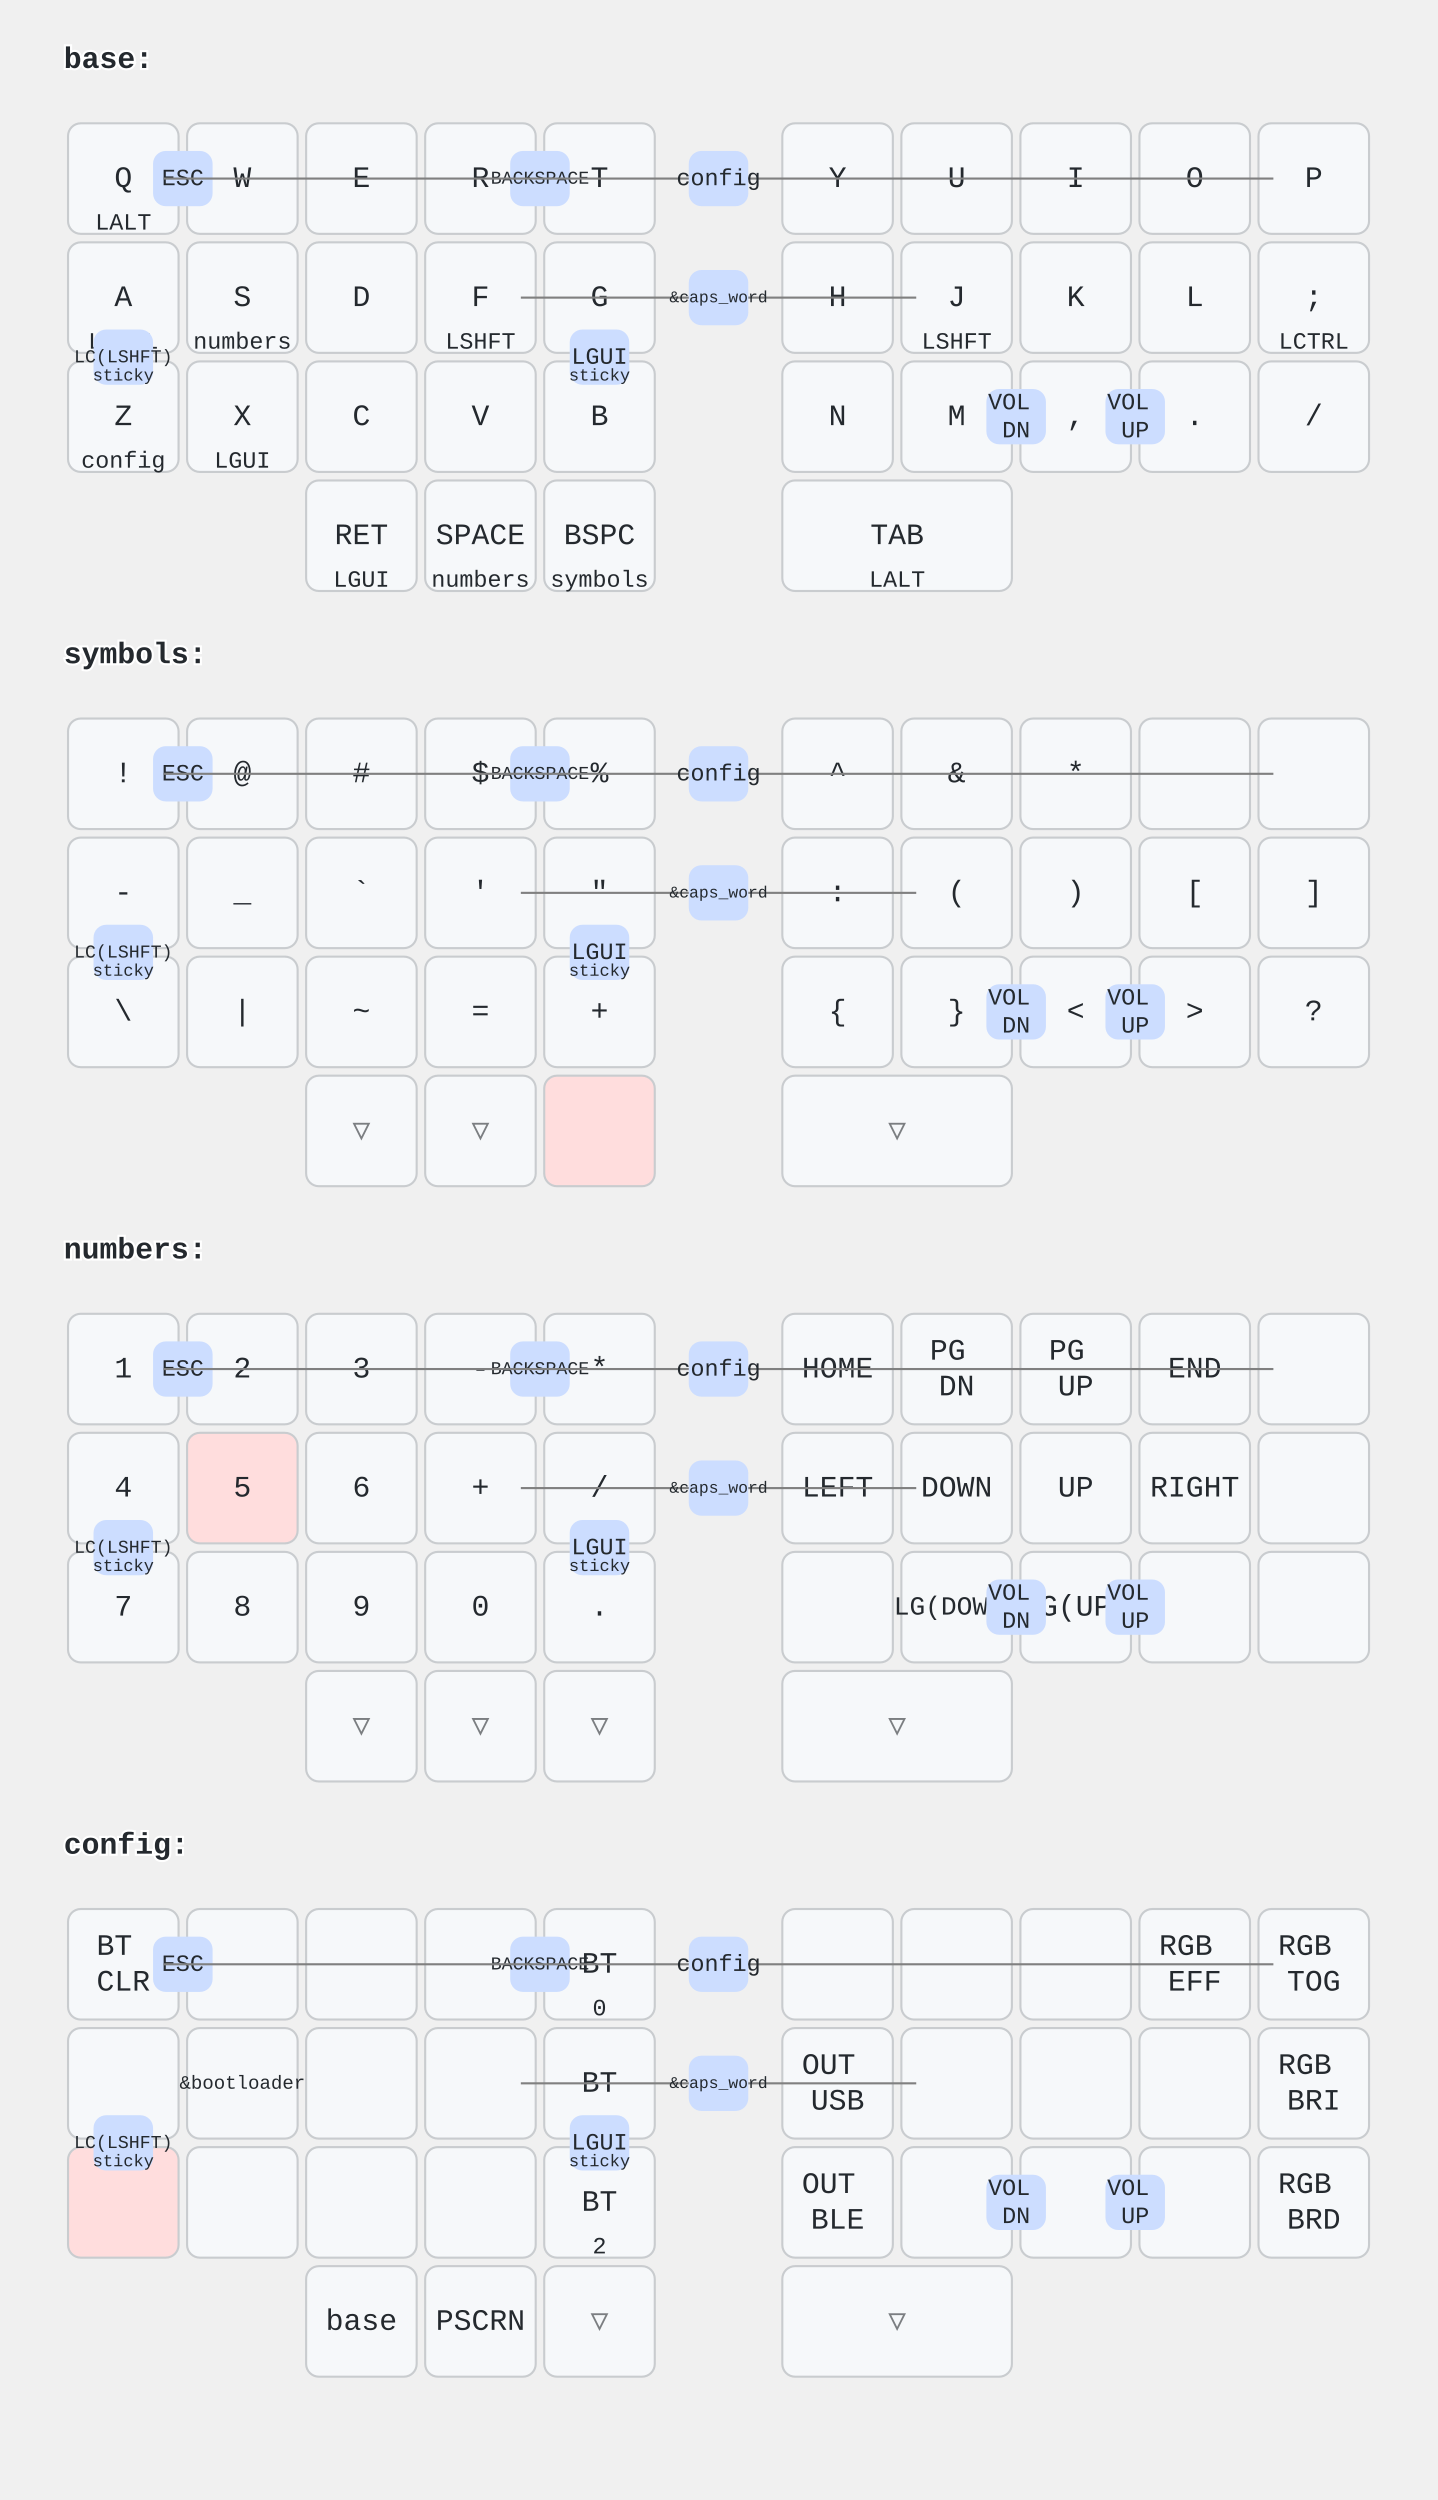
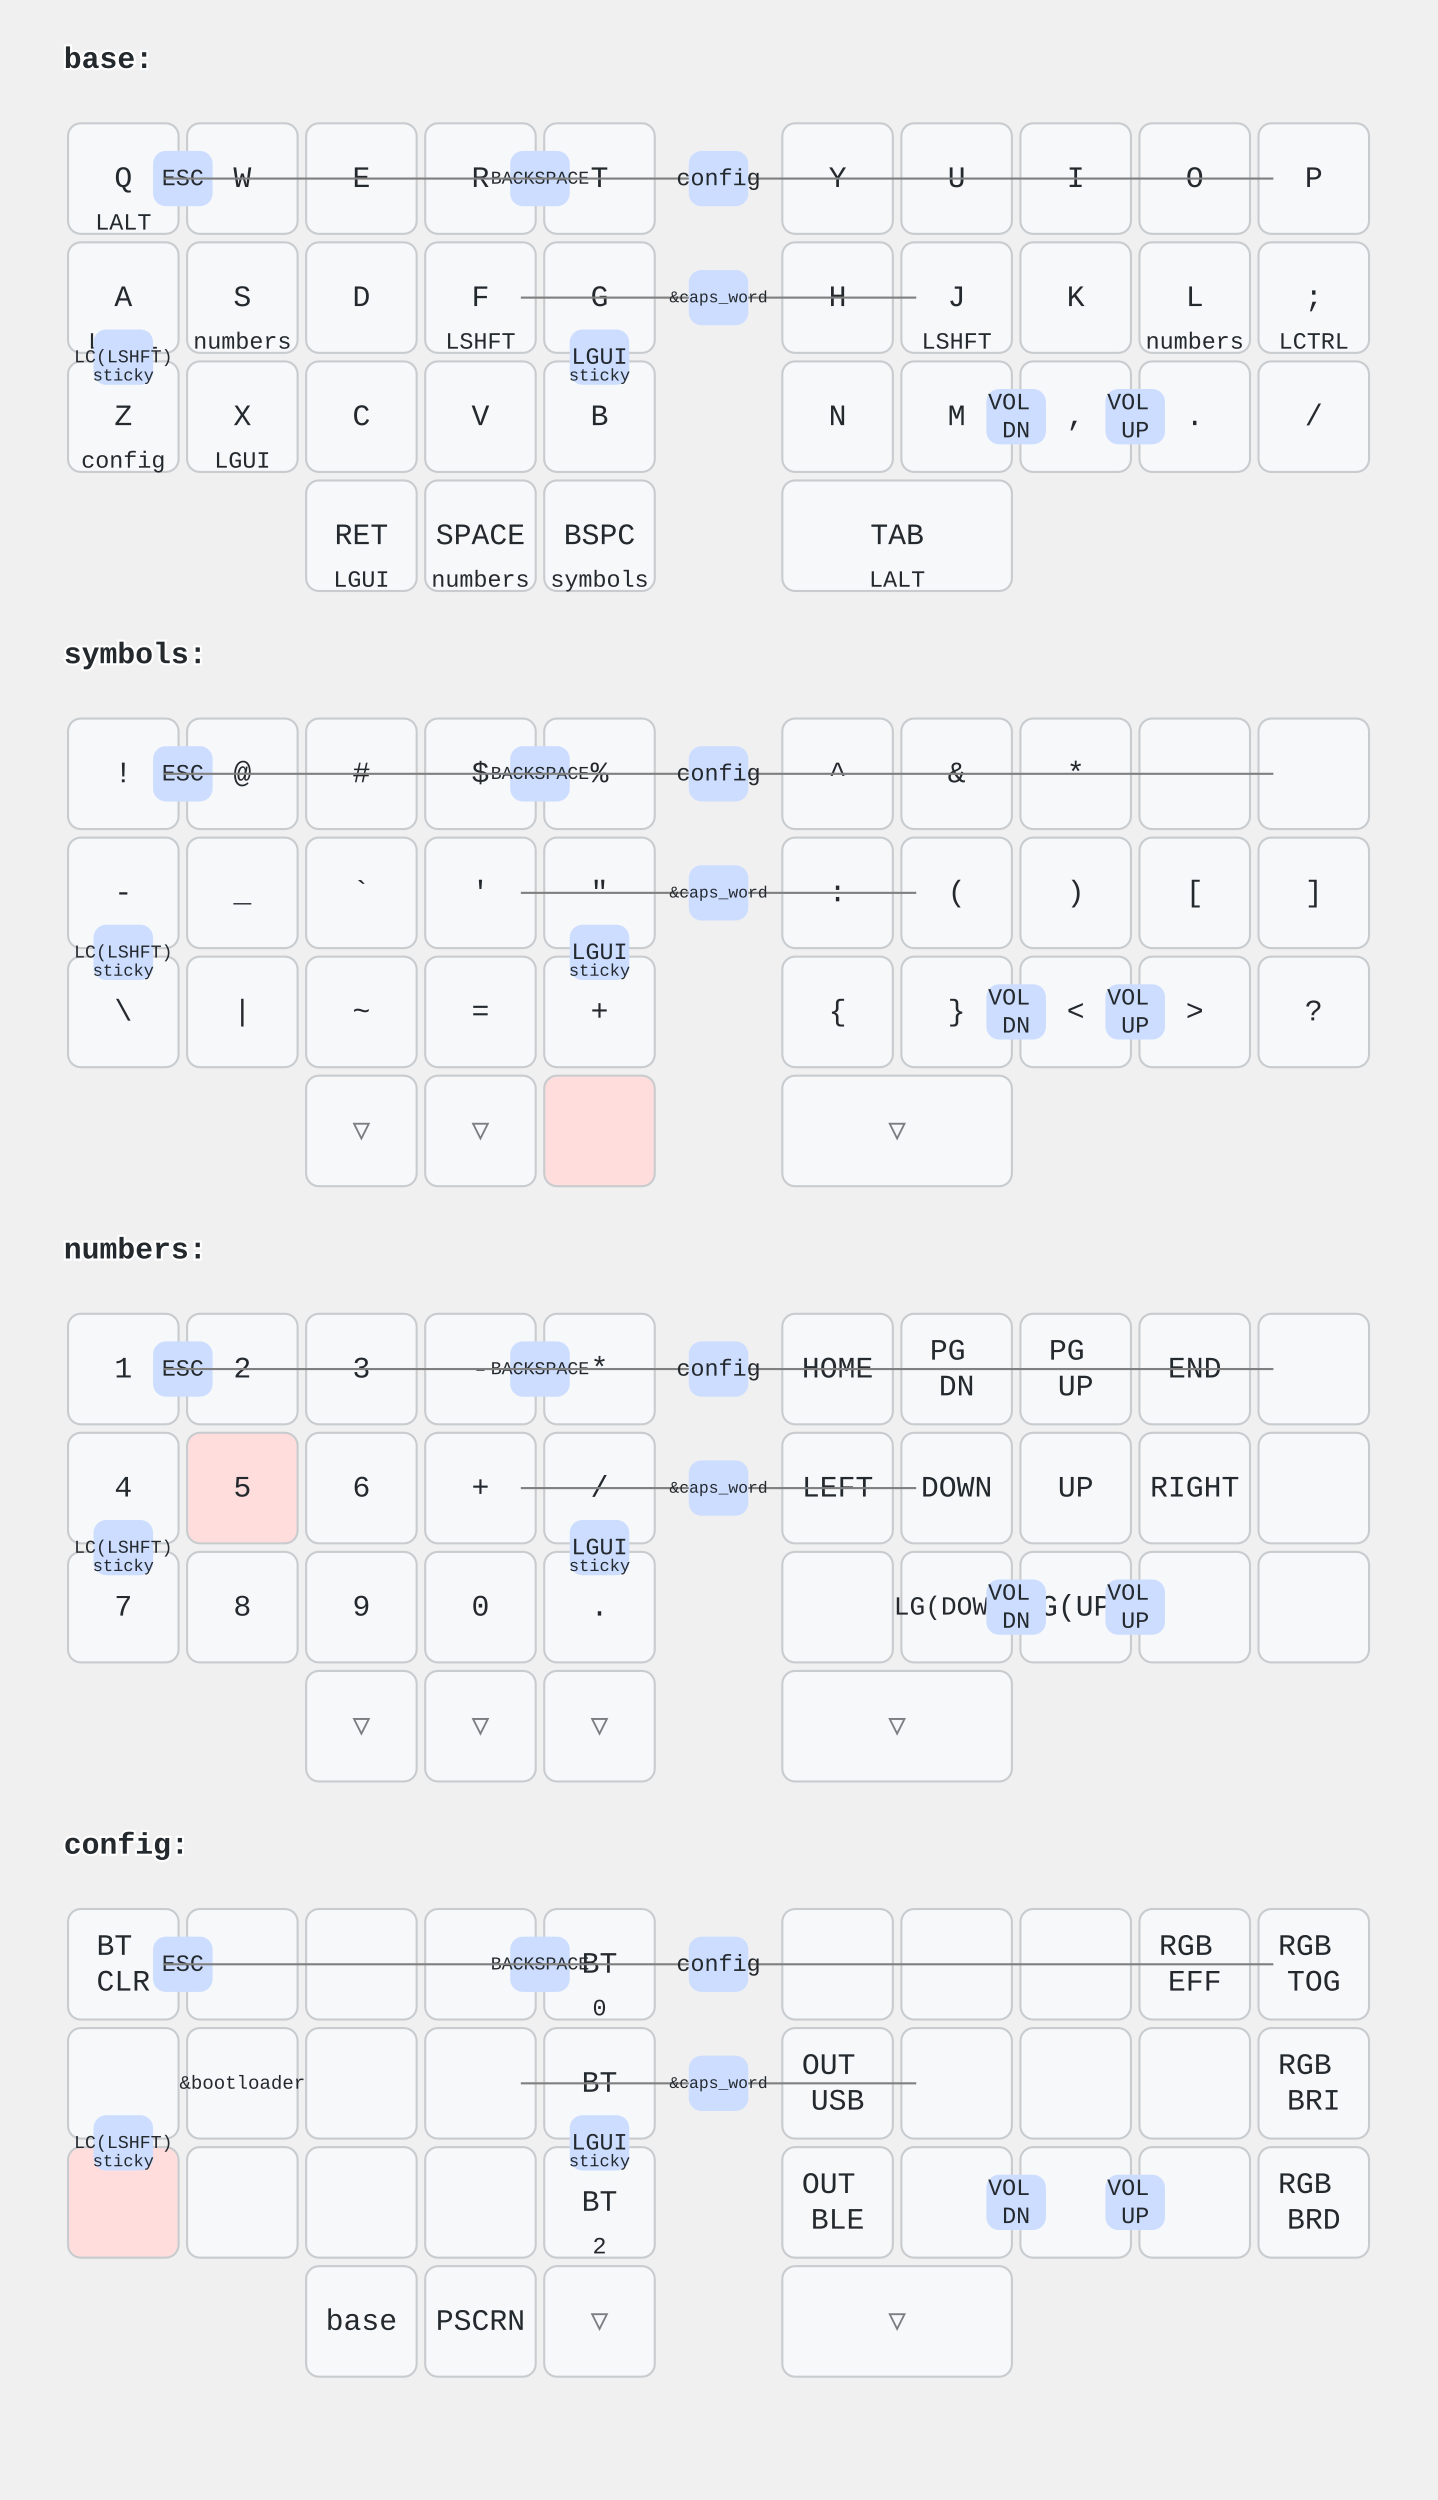
<svg xmlns="http://www.w3.org/2000/svg" width="676" height="1176" viewBox="0 0 676 1176" class="keymap">
  <style>/* inherit to force styles through use tags */
svg path {
    fill: inherit;
}

/* font and background color specifications */
svg.keymap {
    font-family: SFMono-Regular,Consolas,Liberation Mono,Menlo,monospace;
    font-size: 14px;
    font-kerning: normal;
    text-rendering: optimizeLegibility;
    fill: #24292e;
}

/* default key styling */
rect.key {
    fill: #f6f8fa;
    stroke: #c9cccf;
    stroke-width: 1;
}

/* default key side styling, only used is draw_key_sides is set */
rect.side {
    filter: brightness(90%);
}

/* color accent for combo boxes */
rect.combo, rect.combo-separate {
    fill: #cdf;
}

/* color accent for held keys */
rect.held, rect.combo.held {
    fill: #fdd;
}

/* color accent for ghost (optional) keys */
rect.ghost, rect.combo.ghost {
    stroke-dasharray: 4, 4;
    stroke-width: 2;
}

text {
    text-anchor: middle;
    dominant-baseline: middle;
}

/* styling for layer labels */
text.label {
    font-weight: bold;
    text-anchor: start;
    stroke: white;
    stroke-width: 2;
    paint-order: stroke;
}

/* styling for combo tap, and key hold/shifted label text */
text.combo, text.hold, text.shifted {
    font-size: 11px;
}

text.hold {
    text-anchor: middle;
    dominant-baseline: auto;
}

text.shifted {
    text-anchor: middle;
    dominant-baseline: hanging;
}

/* styling for hold/shifted label text in combo box */
text.combo.hold, text.combo.shifted {
    font-size: 8px;
}

/* lighter symbol for transparent keys */
text.trans {
    fill: #7b7e81;
}

/* styling for combo dendrons */
path.combo {
    stroke-width: 1;
    stroke: gray;
    fill: none;
}

/* Start Tabler Icons Cleanup */
/* cannot use height/width with glyphs */
.icon-tabler &gt; path {
    fill: inherit;
    stroke: inherit;
    stroke-width: 2;
}
/* hide tabler's default box */
.icon-tabler &gt; path[stroke="none"][fill="none"] {
    visibility: hidden;
}
/* End Tabler Icons Cleanup */
</style>
  <g transform="translate(30, 0)" class="layer-base">
    <text x="0" y="28" class="label">base:</text>
    <g transform="translate(0, 56)">
      <g transform="translate(28, 28)" class="key keypos-0">
        <rect rx="6" ry="6" x="-26" y="-26" width="52" height="52" class="key" />
        <text x="0" y="0" class="key tap">Q</text>
        <text x="0" y="24" class="key hold">LALT</text>
      </g>
      <g transform="translate(84, 28)" class="key keypos-1">
        <rect rx="6" ry="6" x="-26" y="-26" width="52" height="52" class="key" />
        <text x="0" y="0" class="key tap">W</text>
      </g>
      <g transform="translate(140, 28)" class="key keypos-2">
        <rect rx="6" ry="6" x="-26" y="-26" width="52" height="52" class="key" />
        <text x="0" y="0" class="key tap">E</text>
      </g>
      <g transform="translate(196, 28)" class="key keypos-3">
        <rect rx="6" ry="6" x="-26" y="-26" width="52" height="52" class="key" />
        <text x="0" y="0" class="key tap">R</text>
      </g>
      <g transform="translate(252, 28)" class="key keypos-4">
        <rect rx="6" ry="6" x="-26" y="-26" width="52" height="52" class="key" />
        <text x="0" y="0" class="key tap">T</text>
      </g>
      <g transform="translate(364, 28)" class="key keypos-5">
        <rect rx="6" ry="6" x="-26" y="-26" width="52" height="52" class="key" />
        <text x="0" y="0" class="key tap">Y</text>
      </g>
      <g transform="translate(420, 28)" class="key keypos-6">
        <rect rx="6" ry="6" x="-26" y="-26" width="52" height="52" class="key" />
        <text x="0" y="0" class="key tap">U</text>
      </g>
      <g transform="translate(476, 28)" class="key keypos-7">
        <rect rx="6" ry="6" x="-26" y="-26" width="52" height="52" class="key" />
        <text x="0" y="0" class="key tap">I</text>
      </g>
      <g transform="translate(532, 28)" class="key keypos-8">
        <rect rx="6" ry="6" x="-26" y="-26" width="52" height="52" class="key" />
        <text x="0" y="0" class="key tap">O</text>
      </g>
      <g transform="translate(588, 28)" class="key keypos-9">
        <rect rx="6" ry="6" x="-26" y="-26" width="52" height="52" class="key" />
        <text x="0" y="0" class="key tap">P</text>
      </g>
      <g transform="translate(28, 84)" class="key keypos-10">
        <rect rx="6" ry="6" x="-26" y="-26" width="52" height="52" class="key" />
        <text x="0" y="0" class="key tap">A</text>
        <text x="0" y="24" class="key hold">LCTRL</text>
      </g>
      <g transform="translate(84, 84)" class="key keypos-11">
        <rect rx="6" ry="6" x="-26" y="-26" width="52" height="52" class="key" />
        <text x="0" y="0" class="key tap">S</text>
        <text x="0" y="24" class="key hold">numbers</text>
      </g>
      <g transform="translate(140, 84)" class="key keypos-12">
        <rect rx="6" ry="6" x="-26" y="-26" width="52" height="52" class="key" />
        <text x="0" y="0" class="key tap">D</text>
      </g>
      <g transform="translate(196, 84)" class="key keypos-13">
        <rect rx="6" ry="6" x="-26" y="-26" width="52" height="52" class="key" />
        <text x="0" y="0" class="key tap">F</text>
        <text x="0" y="24" class="key hold">LSHFT</text>
      </g>
      <g transform="translate(252, 84)" class="key keypos-14">
        <rect rx="6" ry="6" x="-26" y="-26" width="52" height="52" class="key" />
        <text x="0" y="0" class="key tap">G</text>
      </g>
      <g transform="translate(364, 84)" class="key keypos-15">
        <rect rx="6" ry="6" x="-26" y="-26" width="52" height="52" class="key" />
        <text x="0" y="0" class="key tap">H</text>
      </g>
      <g transform="translate(420, 84)" class="key keypos-16">
        <rect rx="6" ry="6" x="-26" y="-26" width="52" height="52" class="key" />
        <text x="0" y="0" class="key tap">J</text>
        <text x="0" y="24" class="key hold">LSHFT</text>
      </g>
      <g transform="translate(476, 84)" class="key keypos-17">
        <rect rx="6" ry="6" x="-26" y="-26" width="52" height="52" class="key" />
        <text x="0" y="0" class="key tap">K</text>
      </g>
      <g transform="translate(532, 84)" class="key keypos-18">
        <rect rx="6" ry="6" x="-26" y="-26" width="52" height="52" class="key" />
        <text x="0" y="0" class="key tap">L</text>
+         <text x="0" y="24" class="key hold">numbers</text>
      </g>
      <g transform="translate(588, 84)" class="key keypos-19">
        <rect rx="6" ry="6" x="-26" y="-26" width="52" height="52" class="key" />
        <text x="0" y="0" class="key tap">;</text>
        <text x="0" y="24" class="key hold">LCTRL</text>
      </g>
      <g transform="translate(28, 140)" class="key keypos-20">
        <rect rx="6" ry="6" x="-26" y="-26" width="52" height="52" class="key" />
        <text x="0" y="0" class="key tap">Z</text>
        <text x="0" y="24" class="key hold">config</text>
      </g>
      <g transform="translate(84, 140)" class="key keypos-21">
        <rect rx="6" ry="6" x="-26" y="-26" width="52" height="52" class="key" />
        <text x="0" y="0" class="key tap">X</text>
        <text x="0" y="24" class="key hold">LGUI</text>
      </g>
      <g transform="translate(140, 140)" class="key keypos-22">
        <rect rx="6" ry="6" x="-26" y="-26" width="52" height="52" class="key" />
        <text x="0" y="0" class="key tap">C</text>
      </g>
      <g transform="translate(196, 140)" class="key keypos-23">
        <rect rx="6" ry="6" x="-26" y="-26" width="52" height="52" class="key" />
        <text x="0" y="0" class="key tap">V</text>
      </g>
      <g transform="translate(252, 140)" class="key keypos-24">
        <rect rx="6" ry="6" x="-26" y="-26" width="52" height="52" class="key" />
        <text x="0" y="0" class="key tap">B</text>
      </g>
      <g transform="translate(364, 140)" class="key keypos-25">
        <rect rx="6" ry="6" x="-26" y="-26" width="52" height="52" class="key" />
        <text x="0" y="0" class="key tap">N</text>
      </g>
      <g transform="translate(420, 140)" class="key keypos-26">
        <rect rx="6" ry="6" x="-26" y="-26" width="52" height="52" class="key" />
        <text x="0" y="0" class="key tap">M</text>
      </g>
      <g transform="translate(476, 140)" class="key keypos-27">
        <rect rx="6" ry="6" x="-26" y="-26" width="52" height="52" class="key" />
        <text x="0" y="0" class="key tap">,</text>
      </g>
      <g transform="translate(532, 140)" class="key keypos-28">
        <rect rx="6" ry="6" x="-26" y="-26" width="52" height="52" class="key" />
        <text x="0" y="0" class="key tap">.</text>
      </g>
      <g transform="translate(588, 140)" class="key keypos-29">
        <rect rx="6" ry="6" x="-26" y="-26" width="52" height="52" class="key" />
        <text x="0" y="0" class="key tap">/</text>
      </g>
      <g transform="translate(140, 196)" class="key keypos-30">
        <rect rx="6" ry="6" x="-26" y="-26" width="52" height="52" class="key" />
        <text x="0" y="0" class="key tap">RET</text>
        <text x="0" y="24" class="key hold">LGUI</text>
      </g>
      <g transform="translate(196, 196)" class="key keypos-31">
        <rect rx="6" ry="6" x="-26" y="-26" width="52" height="52" class="key" />
        <text x="0" y="0" class="key tap">SPACE</text>
        <text x="0" y="24" class="key hold">numbers</text>
      </g>
      <g transform="translate(252, 196)" class="key keypos-32">
        <rect rx="6" ry="6" x="-26" y="-26" width="52" height="52" class="key" />
        <text x="0" y="0" class="key tap">BSPC</text>
        <text x="0" y="24" class="key hold">symbols</text>
      </g>
      <g transform="translate(392, 196)" class="key keypos-33">
        <rect rx="6" ry="6" x="-54" y="-26" width="108" height="52" class="key" />
        <text x="0" y="0" class="key tap">TAB</text>
        <text x="0" y="24" class="key hold">LALT</text>
      </g>
      <g class="combo combopos-0">
        <rect rx="6" ry="6" x="42" y="15" width="28" height="26" class="combo" />
        <text x="56" y="28" class="combo tap">ESC</text>
      </g>
      <g class="combo combopos-1">
        <rect rx="6" ry="6" x="238" y="99" width="28" height="26" class="combo" />
        <text x="252" y="112" class="combo tap">LGUI</text>
        <text x="252" y="123" class="combo hold">sticky</text>
      </g>
      <g class="combo combopos-2">
        <rect rx="6" ry="6" x="210" y="15" width="28" height="26" class="combo" />
        <text x="224" y="28" class="combo tap">
          <tspan style="font-size: 78%">BACKSPACE</tspan>
        </text>
      </g>
      <g class="combo combopos-3">
        <rect rx="6" ry="6" x="434" y="127" width="28" height="26" class="combo" />
        <text x="448" y="140" class="combo tap">
          <tspan x="448" dy="-0.6em">VOL</tspan>
          <tspan x="448" dy="1.2em">DN</tspan>
        </text>
      </g>
      <g class="combo combopos-4">
        <rect rx="6" ry="6" x="490" y="127" width="28" height="26" class="combo" />
        <text x="504" y="140" class="combo tap">
          <tspan x="504" dy="-0.6em">VOL</tspan>
          <tspan x="504" dy="1.2em">UP</tspan>
        </text>
      </g>
      <g class="combo combopos-5">
        <path d="M308,84 l-93,0" class="combo" />
        <path d="M308,84 l93,0" class="combo" />
        <rect rx="6" ry="6" x="294" y="71" width="28" height="26" class="combo" />
        <text x="308" y="84" class="combo tap">
          <tspan style="font-size: 70%">&amp;caps_word</tspan>
        </text>
      </g>
      <g class="combo combopos-6">
        <rect rx="6" ry="6" x="14" y="99" width="28" height="26" class="combo" />
        <text x="28" y="112" class="combo tap">
          <tspan style="font-size: 78%">LC(LSHFT)</tspan>
        </text>
        <text x="28" y="123" class="combo hold">sticky</text>
      </g>
      <g class="combo combopos-7">
        <path d="M308,28 l-261,0" class="combo" />
        <path d="M308,28 l261,0" class="combo" />
        <rect rx="6" ry="6" x="294" y="15" width="28" height="26" class="combo" />
        <text x="308" y="28" class="combo tap">config</text>
      </g>
    </g>
  </g>
  <g transform="translate(30, 280)" class="layer-symbols">
    <text x="0" y="28" class="label">symbols:</text>
    <g transform="translate(0, 56)">
      <g transform="translate(28, 28)" class="key keypos-0">
        <rect rx="6" ry="6" x="-26" y="-26" width="52" height="52" class="key" />
        <text x="0" y="0" class="key tap">!</text>
      </g>
      <g transform="translate(84, 28)" class="key keypos-1">
        <rect rx="6" ry="6" x="-26" y="-26" width="52" height="52" class="key" />
        <text x="0" y="0" class="key tap">@</text>
      </g>
      <g transform="translate(140, 28)" class="key keypos-2">
        <rect rx="6" ry="6" x="-26" y="-26" width="52" height="52" class="key" />
        <text x="0" y="0" class="key tap">#</text>
      </g>
      <g transform="translate(196, 28)" class="key keypos-3">
        <rect rx="6" ry="6" x="-26" y="-26" width="52" height="52" class="key" />
        <text x="0" y="0" class="key tap">$</text>
      </g>
      <g transform="translate(252, 28)" class="key keypos-4">
        <rect rx="6" ry="6" x="-26" y="-26" width="52" height="52" class="key" />
        <text x="0" y="0" class="key tap">%</text>
      </g>
      <g transform="translate(364, 28)" class="key keypos-5">
        <rect rx="6" ry="6" x="-26" y="-26" width="52" height="52" class="key" />
        <text x="0" y="0" class="key tap">^</text>
      </g>
      <g transform="translate(420, 28)" class="key keypos-6">
        <rect rx="6" ry="6" x="-26" y="-26" width="52" height="52" class="key" />
        <text x="0" y="0" class="key tap">&amp;</text>
      </g>
      <g transform="translate(476, 28)" class="key keypos-7">
        <rect rx="6" ry="6" x="-26" y="-26" width="52" height="52" class="key" />
        <text x="0" y="0" class="key tap">*</text>
      </g>
      <g transform="translate(532, 28)" class="key keypos-8">
        <rect rx="6" ry="6" x="-26" y="-26" width="52" height="52" class="key" />
      </g>
      <g transform="translate(588, 28)" class="key keypos-9">
        <rect rx="6" ry="6" x="-26" y="-26" width="52" height="52" class="key" />
      </g>
      <g transform="translate(28, 84)" class="key keypos-10">
        <rect rx="6" ry="6" x="-26" y="-26" width="52" height="52" class="key" />
        <text x="0" y="0" class="key tap">-</text>
      </g>
      <g transform="translate(84, 84)" class="key keypos-11">
        <rect rx="6" ry="6" x="-26" y="-26" width="52" height="52" class="key" />
        <text x="0" y="0" class="key tap">_</text>
      </g>
      <g transform="translate(140, 84)" class="key keypos-12">
        <rect rx="6" ry="6" x="-26" y="-26" width="52" height="52" class="key" />
        <text x="0" y="0" class="key tap">`</text>
      </g>
      <g transform="translate(196, 84)" class="key keypos-13">
        <rect rx="6" ry="6" x="-26" y="-26" width="52" height="52" class="key" />
        <text x="0" y="0" class="key tap">'</text>
      </g>
      <g transform="translate(252, 84)" class="key keypos-14">
        <rect rx="6" ry="6" x="-26" y="-26" width="52" height="52" class="key" />
        <text x="0" y="0" class="key tap">"</text>
      </g>
      <g transform="translate(364, 84)" class="key keypos-15">
        <rect rx="6" ry="6" x="-26" y="-26" width="52" height="52" class="key" />
        <text x="0" y="0" class="key tap">:</text>
      </g>
      <g transform="translate(420, 84)" class="key keypos-16">
        <rect rx="6" ry="6" x="-26" y="-26" width="52" height="52" class="key" />
        <text x="0" y="0" class="key tap">(</text>
      </g>
      <g transform="translate(476, 84)" class="key keypos-17">
        <rect rx="6" ry="6" x="-26" y="-26" width="52" height="52" class="key" />
        <text x="0" y="0" class="key tap">)</text>
      </g>
      <g transform="translate(532, 84)" class="key keypos-18">
        <rect rx="6" ry="6" x="-26" y="-26" width="52" height="52" class="key" />
        <text x="0" y="0" class="key tap">[</text>
      </g>
      <g transform="translate(588, 84)" class="key keypos-19">
        <rect rx="6" ry="6" x="-26" y="-26" width="52" height="52" class="key" />
        <text x="0" y="0" class="key tap">]</text>
      </g>
      <g transform="translate(28, 140)" class="key keypos-20">
        <rect rx="6" ry="6" x="-26" y="-26" width="52" height="52" class="key" />
        <text x="0" y="0" class="key tap">\</text>
      </g>
      <g transform="translate(84, 140)" class="key keypos-21">
        <rect rx="6" ry="6" x="-26" y="-26" width="52" height="52" class="key" />
        <text x="0" y="0" class="key tap">|</text>
      </g>
      <g transform="translate(140, 140)" class="key keypos-22">
        <rect rx="6" ry="6" x="-26" y="-26" width="52" height="52" class="key" />
        <text x="0" y="0" class="key tap">~</text>
      </g>
      <g transform="translate(196, 140)" class="key keypos-23">
        <rect rx="6" ry="6" x="-26" y="-26" width="52" height="52" class="key" />
        <text x="0" y="0" class="key tap">=</text>
      </g>
      <g transform="translate(252, 140)" class="key keypos-24">
        <rect rx="6" ry="6" x="-26" y="-26" width="52" height="52" class="key" />
        <text x="0" y="0" class="key tap">+</text>
      </g>
      <g transform="translate(364, 140)" class="key keypos-25">
        <rect rx="6" ry="6" x="-26" y="-26" width="52" height="52" class="key" />
        <text x="0" y="0" class="key tap">{</text>
      </g>
      <g transform="translate(420, 140)" class="key keypos-26">
        <rect rx="6" ry="6" x="-26" y="-26" width="52" height="52" class="key" />
        <text x="0" y="0" class="key tap">}</text>
      </g>
      <g transform="translate(476, 140)" class="key keypos-27">
        <rect rx="6" ry="6" x="-26" y="-26" width="52" height="52" class="key" />
        <text x="0" y="0" class="key tap">&lt;</text>
      </g>
      <g transform="translate(532, 140)" class="key keypos-28">
        <rect rx="6" ry="6" x="-26" y="-26" width="52" height="52" class="key" />
        <text x="0" y="0" class="key tap">&gt;</text>
      </g>
      <g transform="translate(588, 140)" class="key keypos-29">
        <rect rx="6" ry="6" x="-26" y="-26" width="52" height="52" class="key" />
        <text x="0" y="0" class="key tap">?</text>
      </g>
      <g transform="translate(140, 196)" class="key trans keypos-30">
        <rect rx="6" ry="6" x="-26" y="-26" width="52" height="52" class="key trans" />
        <text x="0" y="0" class="key trans tap">▽</text>
      </g>
      <g transform="translate(196, 196)" class="key trans keypos-31">
        <rect rx="6" ry="6" x="-26" y="-26" width="52" height="52" class="key trans" />
        <text x="0" y="0" class="key trans tap">▽</text>
      </g>
      <g transform="translate(252, 196)" class="key held keypos-32">
        <rect rx="6" ry="6" x="-26" y="-26" width="52" height="52" class="key held" />
      </g>
      <g transform="translate(392, 196)" class="key trans keypos-33">
        <rect rx="6" ry="6" x="-54" y="-26" width="108" height="52" class="key trans" />
        <text x="0" y="0" class="key trans tap">▽</text>
      </g>
      <g class="combo combopos-0">
        <rect rx="6" ry="6" x="42" y="15" width="28" height="26" class="combo" />
        <text x="56" y="28" class="combo tap">ESC</text>
      </g>
      <g class="combo combopos-1">
        <rect rx="6" ry="6" x="238" y="99" width="28" height="26" class="combo" />
        <text x="252" y="112" class="combo tap">LGUI</text>
        <text x="252" y="123" class="combo hold">sticky</text>
      </g>
      <g class="combo combopos-2">
        <rect rx="6" ry="6" x="210" y="15" width="28" height="26" class="combo" />
        <text x="224" y="28" class="combo tap">
          <tspan style="font-size: 78%">BACKSPACE</tspan>
        </text>
      </g>
      <g class="combo combopos-3">
        <rect rx="6" ry="6" x="434" y="127" width="28" height="26" class="combo" />
        <text x="448" y="140" class="combo tap">
          <tspan x="448" dy="-0.6em">VOL</tspan>
          <tspan x="448" dy="1.2em">DN</tspan>
        </text>
      </g>
      <g class="combo combopos-4">
        <rect rx="6" ry="6" x="490" y="127" width="28" height="26" class="combo" />
        <text x="504" y="140" class="combo tap">
          <tspan x="504" dy="-0.6em">VOL</tspan>
          <tspan x="504" dy="1.2em">UP</tspan>
        </text>
      </g>
      <g class="combo combopos-5">
        <path d="M308,84 l-93,0" class="combo" />
        <path d="M308,84 l93,0" class="combo" />
        <rect rx="6" ry="6" x="294" y="71" width="28" height="26" class="combo" />
        <text x="308" y="84" class="combo tap">
          <tspan style="font-size: 70%">&amp;caps_word</tspan>
        </text>
      </g>
      <g class="combo combopos-6">
        <rect rx="6" ry="6" x="14" y="99" width="28" height="26" class="combo" />
        <text x="28" y="112" class="combo tap">
          <tspan style="font-size: 78%">LC(LSHFT)</tspan>
        </text>
        <text x="28" y="123" class="combo hold">sticky</text>
      </g>
      <g class="combo combopos-7">
        <path d="M308,28 l-261,0" class="combo" />
        <path d="M308,28 l261,0" class="combo" />
        <rect rx="6" ry="6" x="294" y="15" width="28" height="26" class="combo" />
        <text x="308" y="28" class="combo tap">config</text>
      </g>
    </g>
  </g>
  <g transform="translate(30, 560)" class="layer-numbers">
    <text x="0" y="28" class="label">numbers:</text>
    <g transform="translate(0, 56)">
      <g transform="translate(28, 28)" class="key keypos-0">
        <rect rx="6" ry="6" x="-26" y="-26" width="52" height="52" class="key" />
        <text x="0" y="0" class="key tap">1</text>
      </g>
      <g transform="translate(84, 28)" class="key keypos-1">
        <rect rx="6" ry="6" x="-26" y="-26" width="52" height="52" class="key" />
        <text x="0" y="0" class="key tap">2</text>
      </g>
      <g transform="translate(140, 28)" class="key keypos-2">
        <rect rx="6" ry="6" x="-26" y="-26" width="52" height="52" class="key" />
        <text x="0" y="0" class="key tap">3</text>
      </g>
      <g transform="translate(196, 28)" class="key keypos-3">
        <rect rx="6" ry="6" x="-26" y="-26" width="52" height="52" class="key" />
        <text x="0" y="0" class="key tap">-</text>
      </g>
      <g transform="translate(252, 28)" class="key keypos-4">
        <rect rx="6" ry="6" x="-26" y="-26" width="52" height="52" class="key" />
        <text x="0" y="0" class="key tap">*</text>
      </g>
      <g transform="translate(364, 28)" class="key keypos-5">
        <rect rx="6" ry="6" x="-26" y="-26" width="52" height="52" class="key" />
        <text x="0" y="0" class="key tap">HOME</text>
      </g>
      <g transform="translate(420, 28)" class="key keypos-6">
        <rect rx="6" ry="6" x="-26" y="-26" width="52" height="52" class="key" />
        <text x="0" y="0" class="key tap">
          <tspan x="0" dy="-0.6em">PG</tspan>
          <tspan x="0" dy="1.2em">DN</tspan>
        </text>
      </g>
      <g transform="translate(476, 28)" class="key keypos-7">
        <rect rx="6" ry="6" x="-26" y="-26" width="52" height="52" class="key" />
        <text x="0" y="0" class="key tap">
          <tspan x="0" dy="-0.6em">PG</tspan>
          <tspan x="0" dy="1.2em">UP</tspan>
        </text>
      </g>
      <g transform="translate(532, 28)" class="key keypos-8">
        <rect rx="6" ry="6" x="-26" y="-26" width="52" height="52" class="key" />
        <text x="0" y="0" class="key tap">END</text>
      </g>
      <g transform="translate(588, 28)" class="key keypos-9">
        <rect rx="6" ry="6" x="-26" y="-26" width="52" height="52" class="key" />
      </g>
      <g transform="translate(28, 84)" class="key keypos-10">
        <rect rx="6" ry="6" x="-26" y="-26" width="52" height="52" class="key" />
        <text x="0" y="0" class="key tap">4</text>
      </g>
      <g transform="translate(84, 84)" class="key held keypos-11">
        <rect rx="6" ry="6" x="-26" y="-26" width="52" height="52" class="key held" />
        <text x="0" y="0" class="key held tap">5</text>
      </g>
      <g transform="translate(140, 84)" class="key keypos-12">
        <rect rx="6" ry="6" x="-26" y="-26" width="52" height="52" class="key" />
        <text x="0" y="0" class="key tap">6</text>
      </g>
      <g transform="translate(196, 84)" class="key keypos-13">
        <rect rx="6" ry="6" x="-26" y="-26" width="52" height="52" class="key" />
        <text x="0" y="0" class="key tap">+</text>
      </g>
      <g transform="translate(252, 84)" class="key keypos-14">
        <rect rx="6" ry="6" x="-26" y="-26" width="52" height="52" class="key" />
        <text x="0" y="0" class="key tap">/</text>
      </g>
      <g transform="translate(364, 84)" class="key keypos-15">
        <rect rx="6" ry="6" x="-26" y="-26" width="52" height="52" class="key" />
        <text x="0" y="0" class="key tap">LEFT</text>
      </g>
      <g transform="translate(420, 84)" class="key keypos-16">
        <rect rx="6" ry="6" x="-26" y="-26" width="52" height="52" class="key" />
        <text x="0" y="0" class="key tap">DOWN</text>
      </g>
      <g transform="translate(476, 84)" class="key keypos-17">
        <rect rx="6" ry="6" x="-26" y="-26" width="52" height="52" class="key" />
        <text x="0" y="0" class="key tap">UP</text>
      </g>
      <g transform="translate(532, 84)" class="key keypos-18">
        <rect rx="6" ry="6" x="-26" y="-26" width="52" height="52" class="key" />
        <text x="0" y="0" class="key tap">RIGHT</text>
      </g>
      <g transform="translate(588, 84)" class="key keypos-19">
        <rect rx="6" ry="6" x="-26" y="-26" width="52" height="52" class="key" />
      </g>
      <g transform="translate(28, 140)" class="key keypos-20">
        <rect rx="6" ry="6" x="-26" y="-26" width="52" height="52" class="key" />
        <text x="0" y="0" class="key tap">7</text>
      </g>
      <g transform="translate(84, 140)" class="key keypos-21">
        <rect rx="6" ry="6" x="-26" y="-26" width="52" height="52" class="key" />
        <text x="0" y="0" class="key tap">8</text>
      </g>
      <g transform="translate(140, 140)" class="key keypos-22">
        <rect rx="6" ry="6" x="-26" y="-26" width="52" height="52" class="key" />
        <text x="0" y="0" class="key tap">9</text>
      </g>
      <g transform="translate(196, 140)" class="key keypos-23">
        <rect rx="6" ry="6" x="-26" y="-26" width="52" height="52" class="key" />
        <text x="0" y="0" class="key tap">0</text>
      </g>
      <g transform="translate(252, 140)" class="key keypos-24">
        <rect rx="6" ry="6" x="-26" y="-26" width="52" height="52" class="key" />
        <text x="0" y="0" class="key tap">.</text>
      </g>
      <g transform="translate(364, 140)" class="key keypos-25">
        <rect rx="6" ry="6" x="-26" y="-26" width="52" height="52" class="key" />
      </g>
      <g transform="translate(420, 140)" class="key keypos-26">
        <rect rx="6" ry="6" x="-26" y="-26" width="52" height="52" class="key" />
        <text x="0" y="0" class="key tap">
          <tspan style="font-size: 88%">LG(DOWN)</tspan>
        </text>
      </g>
      <g transform="translate(476, 140)" class="key keypos-27">
        <rect rx="6" ry="6" x="-26" y="-26" width="52" height="52" class="key" />
        <text x="0" y="0" class="key tap">LG(UP)</text>
      </g>
      <g transform="translate(532, 140)" class="key keypos-28">
        <rect rx="6" ry="6" x="-26" y="-26" width="52" height="52" class="key" />
      </g>
      <g transform="translate(588, 140)" class="key keypos-29">
        <rect rx="6" ry="6" x="-26" y="-26" width="52" height="52" class="key" />
      </g>
      <g transform="translate(140, 196)" class="key trans keypos-30">
        <rect rx="6" ry="6" x="-26" y="-26" width="52" height="52" class="key trans" />
        <text x="0" y="0" class="key trans tap">▽</text>
      </g>
      <g transform="translate(196, 196)" class="key trans keypos-31">
        <rect rx="6" ry="6" x="-26" y="-26" width="52" height="52" class="key trans" />
        <text x="0" y="0" class="key trans tap">▽</text>
      </g>
      <g transform="translate(252, 196)" class="key trans keypos-32">
        <rect rx="6" ry="6" x="-26" y="-26" width="52" height="52" class="key trans" />
        <text x="0" y="0" class="key trans tap">▽</text>
      </g>
      <g transform="translate(392, 196)" class="key trans keypos-33">
        <rect rx="6" ry="6" x="-54" y="-26" width="108" height="52" class="key trans" />
        <text x="0" y="0" class="key trans tap">▽</text>
      </g>
      <g class="combo combopos-0">
        <rect rx="6" ry="6" x="42" y="15" width="28" height="26" class="combo" />
        <text x="56" y="28" class="combo tap">ESC</text>
      </g>
      <g class="combo combopos-1">
        <rect rx="6" ry="6" x="238" y="99" width="28" height="26" class="combo" />
        <text x="252" y="112" class="combo tap">LGUI</text>
        <text x="252" y="123" class="combo hold">sticky</text>
      </g>
      <g class="combo combopos-2">
        <rect rx="6" ry="6" x="210" y="15" width="28" height="26" class="combo" />
        <text x="224" y="28" class="combo tap">
          <tspan style="font-size: 78%">BACKSPACE</tspan>
        </text>
      </g>
      <g class="combo combopos-3">
        <rect rx="6" ry="6" x="434" y="127" width="28" height="26" class="combo" />
        <text x="448" y="140" class="combo tap">
          <tspan x="448" dy="-0.6em">VOL</tspan>
          <tspan x="448" dy="1.2em">DN</tspan>
        </text>
      </g>
      <g class="combo combopos-4">
        <rect rx="6" ry="6" x="490" y="127" width="28" height="26" class="combo" />
        <text x="504" y="140" class="combo tap">
          <tspan x="504" dy="-0.6em">VOL</tspan>
          <tspan x="504" dy="1.2em">UP</tspan>
        </text>
      </g>
      <g class="combo combopos-5">
        <path d="M308,84 l-93,0" class="combo" />
        <path d="M308,84 l93,0" class="combo" />
        <rect rx="6" ry="6" x="294" y="71" width="28" height="26" class="combo" />
        <text x="308" y="84" class="combo tap">
          <tspan style="font-size: 70%">&amp;caps_word</tspan>
        </text>
      </g>
      <g class="combo combopos-6">
        <rect rx="6" ry="6" x="14" y="99" width="28" height="26" class="combo" />
        <text x="28" y="112" class="combo tap">
          <tspan style="font-size: 78%">LC(LSHFT)</tspan>
        </text>
        <text x="28" y="123" class="combo hold">sticky</text>
      </g>
      <g class="combo combopos-7">
        <path d="M308,28 l-261,0" class="combo" />
        <path d="M308,28 l261,0" class="combo" />
        <rect rx="6" ry="6" x="294" y="15" width="28" height="26" class="combo" />
        <text x="308" y="28" class="combo tap">config</text>
      </g>
    </g>
  </g>
  <g transform="translate(30, 840)" class="layer-config">
    <text x="0" y="28" class="label">config:</text>
    <g transform="translate(0, 56)">
      <g transform="translate(28, 28)" class="key keypos-0">
        <rect rx="6" ry="6" x="-26" y="-26" width="52" height="52" class="key" />
        <text x="0" y="0" class="key tap">
          <tspan x="0" dy="-0.6em">BT</tspan>
          <tspan x="0" dy="1.2em">CLR</tspan>
        </text>
      </g>
      <g transform="translate(84, 28)" class="key keypos-1">
        <rect rx="6" ry="6" x="-26" y="-26" width="52" height="52" class="key" />
      </g>
      <g transform="translate(140, 28)" class="key keypos-2">
        <rect rx="6" ry="6" x="-26" y="-26" width="52" height="52" class="key" />
      </g>
      <g transform="translate(196, 28)" class="key keypos-3">
        <rect rx="6" ry="6" x="-26" y="-26" width="52" height="52" class="key" />
      </g>
      <g transform="translate(252, 28)" class="key keypos-4">
        <rect rx="6" ry="6" x="-26" y="-26" width="52" height="52" class="key" />
        <text x="0" y="0" class="key tap">BT</text>
        <text x="0" y="24" class="key hold">0</text>
      </g>
      <g transform="translate(364, 28)" class="key keypos-5">
        <rect rx="6" ry="6" x="-26" y="-26" width="52" height="52" class="key" />
      </g>
      <g transform="translate(420, 28)" class="key keypos-6">
        <rect rx="6" ry="6" x="-26" y="-26" width="52" height="52" class="key" />
      </g>
      <g transform="translate(476, 28)" class="key keypos-7">
        <rect rx="6" ry="6" x="-26" y="-26" width="52" height="52" class="key" />
      </g>
      <g transform="translate(532, 28)" class="key keypos-8">
        <rect rx="6" ry="6" x="-26" y="-26" width="52" height="52" class="key" />
        <text x="0" y="0" class="key tap">
          <tspan x="0" dy="-0.6em">RGB</tspan>
          <tspan x="0" dy="1.2em">EFF</tspan>
        </text>
      </g>
      <g transform="translate(588, 28)" class="key keypos-9">
        <rect rx="6" ry="6" x="-26" y="-26" width="52" height="52" class="key" />
        <text x="0" y="0" class="key tap">
          <tspan x="0" dy="-0.6em">RGB</tspan>
          <tspan x="0" dy="1.2em">TOG</tspan>
        </text>
      </g>
      <g transform="translate(28, 84)" class="key keypos-10">
        <rect rx="6" ry="6" x="-26" y="-26" width="52" height="52" class="key" />
      </g>
      <g transform="translate(84, 84)" class="key keypos-11">
        <rect rx="6" ry="6" x="-26" y="-26" width="52" height="52" class="key" />
        <text x="0" y="0" class="key tap">
          <tspan style="font-size: 64%">&amp;bootloader</tspan>
        </text>
      </g>
      <g transform="translate(140, 84)" class="key keypos-12">
        <rect rx="6" ry="6" x="-26" y="-26" width="52" height="52" class="key" />
      </g>
      <g transform="translate(196, 84)" class="key keypos-13">
        <rect rx="6" ry="6" x="-26" y="-26" width="52" height="52" class="key" />
      </g>
      <g transform="translate(252, 84)" class="key keypos-14">
        <rect rx="6" ry="6" x="-26" y="-26" width="52" height="52" class="key" />
        <text x="0" y="0" class="key tap">BT</text>
        <text x="0" y="24" class="key hold">1</text>
      </g>
      <g transform="translate(364, 84)" class="key keypos-15">
        <rect rx="6" ry="6" x="-26" y="-26" width="52" height="52" class="key" />
        <text x="0" y="0" class="key tap">
          <tspan x="0" dy="-0.6em">OUT</tspan>
          <tspan x="0" dy="1.2em">USB</tspan>
        </text>
      </g>
      <g transform="translate(420, 84)" class="key keypos-16">
        <rect rx="6" ry="6" x="-26" y="-26" width="52" height="52" class="key" />
      </g>
      <g transform="translate(476, 84)" class="key keypos-17">
        <rect rx="6" ry="6" x="-26" y="-26" width="52" height="52" class="key" />
      </g>
      <g transform="translate(532, 84)" class="key keypos-18">
        <rect rx="6" ry="6" x="-26" y="-26" width="52" height="52" class="key" />
      </g>
      <g transform="translate(588, 84)" class="key keypos-19">
        <rect rx="6" ry="6" x="-26" y="-26" width="52" height="52" class="key" />
        <text x="0" y="0" class="key tap">
          <tspan x="0" dy="-0.6em">RGB</tspan>
          <tspan x="0" dy="1.2em">BRI</tspan>
        </text>
      </g>
      <g transform="translate(28, 140)" class="key held keypos-20">
        <rect rx="6" ry="6" x="-26" y="-26" width="52" height="52" class="key held" />
      </g>
      <g transform="translate(84, 140)" class="key keypos-21">
        <rect rx="6" ry="6" x="-26" y="-26" width="52" height="52" class="key" />
      </g>
      <g transform="translate(140, 140)" class="key keypos-22">
        <rect rx="6" ry="6" x="-26" y="-26" width="52" height="52" class="key" />
      </g>
      <g transform="translate(196, 140)" class="key keypos-23">
        <rect rx="6" ry="6" x="-26" y="-26" width="52" height="52" class="key" />
      </g>
      <g transform="translate(252, 140)" class="key keypos-24">
        <rect rx="6" ry="6" x="-26" y="-26" width="52" height="52" class="key" />
        <text x="0" y="0" class="key tap">BT</text>
        <text x="0" y="24" class="key hold">2</text>
      </g>
      <g transform="translate(364, 140)" class="key keypos-25">
        <rect rx="6" ry="6" x="-26" y="-26" width="52" height="52" class="key" />
        <text x="0" y="0" class="key tap">
          <tspan x="0" dy="-0.6em">OUT</tspan>
          <tspan x="0" dy="1.2em">BLE</tspan>
        </text>
      </g>
      <g transform="translate(420, 140)" class="key keypos-26">
        <rect rx="6" ry="6" x="-26" y="-26" width="52" height="52" class="key" />
      </g>
      <g transform="translate(476, 140)" class="key keypos-27">
        <rect rx="6" ry="6" x="-26" y="-26" width="52" height="52" class="key" />
      </g>
      <g transform="translate(532, 140)" class="key keypos-28">
        <rect rx="6" ry="6" x="-26" y="-26" width="52" height="52" class="key" />
      </g>
      <g transform="translate(588, 140)" class="key keypos-29">
        <rect rx="6" ry="6" x="-26" y="-26" width="52" height="52" class="key" />
        <text x="0" y="0" class="key tap">
          <tspan x="0" dy="-0.6em">RGB</tspan>
          <tspan x="0" dy="1.2em">BRD</tspan>
        </text>
      </g>
      <g transform="translate(140, 196)" class="key keypos-30">
        <rect rx="6" ry="6" x="-26" y="-26" width="52" height="52" class="key" />
        <text x="0" y="0" class="key tap">base</text>
      </g>
      <g transform="translate(196, 196)" class="key keypos-31">
        <rect rx="6" ry="6" x="-26" y="-26" width="52" height="52" class="key" />
        <text x="0" y="0" class="key tap">PSCRN</text>
      </g>
      <g transform="translate(252, 196)" class="key trans keypos-32">
        <rect rx="6" ry="6" x="-26" y="-26" width="52" height="52" class="key trans" />
        <text x="0" y="0" class="key trans tap">▽</text>
      </g>
      <g transform="translate(392, 196)" class="key trans keypos-33">
        <rect rx="6" ry="6" x="-54" y="-26" width="108" height="52" class="key trans" />
        <text x="0" y="0" class="key trans tap">▽</text>
      </g>
      <g class="combo combopos-0">
        <rect rx="6" ry="6" x="42" y="15" width="28" height="26" class="combo" />
        <text x="56" y="28" class="combo tap">ESC</text>
      </g>
      <g class="combo combopos-1">
        <rect rx="6" ry="6" x="238" y="99" width="28" height="26" class="combo" />
        <text x="252" y="112" class="combo tap">LGUI</text>
        <text x="252" y="123" class="combo hold">sticky</text>
      </g>
      <g class="combo combopos-2">
        <rect rx="6" ry="6" x="210" y="15" width="28" height="26" class="combo" />
        <text x="224" y="28" class="combo tap">
          <tspan style="font-size: 78%">BACKSPACE</tspan>
        </text>
      </g>
      <g class="combo combopos-3">
        <rect rx="6" ry="6" x="434" y="127" width="28" height="26" class="combo" />
        <text x="448" y="140" class="combo tap">
          <tspan x="448" dy="-0.6em">VOL</tspan>
          <tspan x="448" dy="1.2em">DN</tspan>
        </text>
      </g>
      <g class="combo combopos-4">
        <rect rx="6" ry="6" x="490" y="127" width="28" height="26" class="combo" />
        <text x="504" y="140" class="combo tap">
          <tspan x="504" dy="-0.6em">VOL</tspan>
          <tspan x="504" dy="1.2em">UP</tspan>
        </text>
      </g>
      <g class="combo combopos-5">
        <path d="M308,84 l-93,0" class="combo" />
        <path d="M308,84 l93,0" class="combo" />
        <rect rx="6" ry="6" x="294" y="71" width="28" height="26" class="combo" />
        <text x="308" y="84" class="combo tap">
          <tspan style="font-size: 70%">&amp;caps_word</tspan>
        </text>
      </g>
      <g class="combo combopos-6">
        <rect rx="6" ry="6" x="14" y="99" width="28" height="26" class="combo" />
        <text x="28" y="112" class="combo tap">
          <tspan style="font-size: 78%">LC(LSHFT)</tspan>
        </text>
        <text x="28" y="123" class="combo hold">sticky</text>
      </g>
      <g class="combo combopos-7">
        <path d="M308,28 l-261,0" class="combo" />
        <path d="M308,28 l261,0" class="combo" />
        <rect rx="6" ry="6" x="294" y="15" width="28" height="26" class="combo" />
        <text x="308" y="28" class="combo tap">config</text>
      </g>
    </g>
  </g>
</svg>
